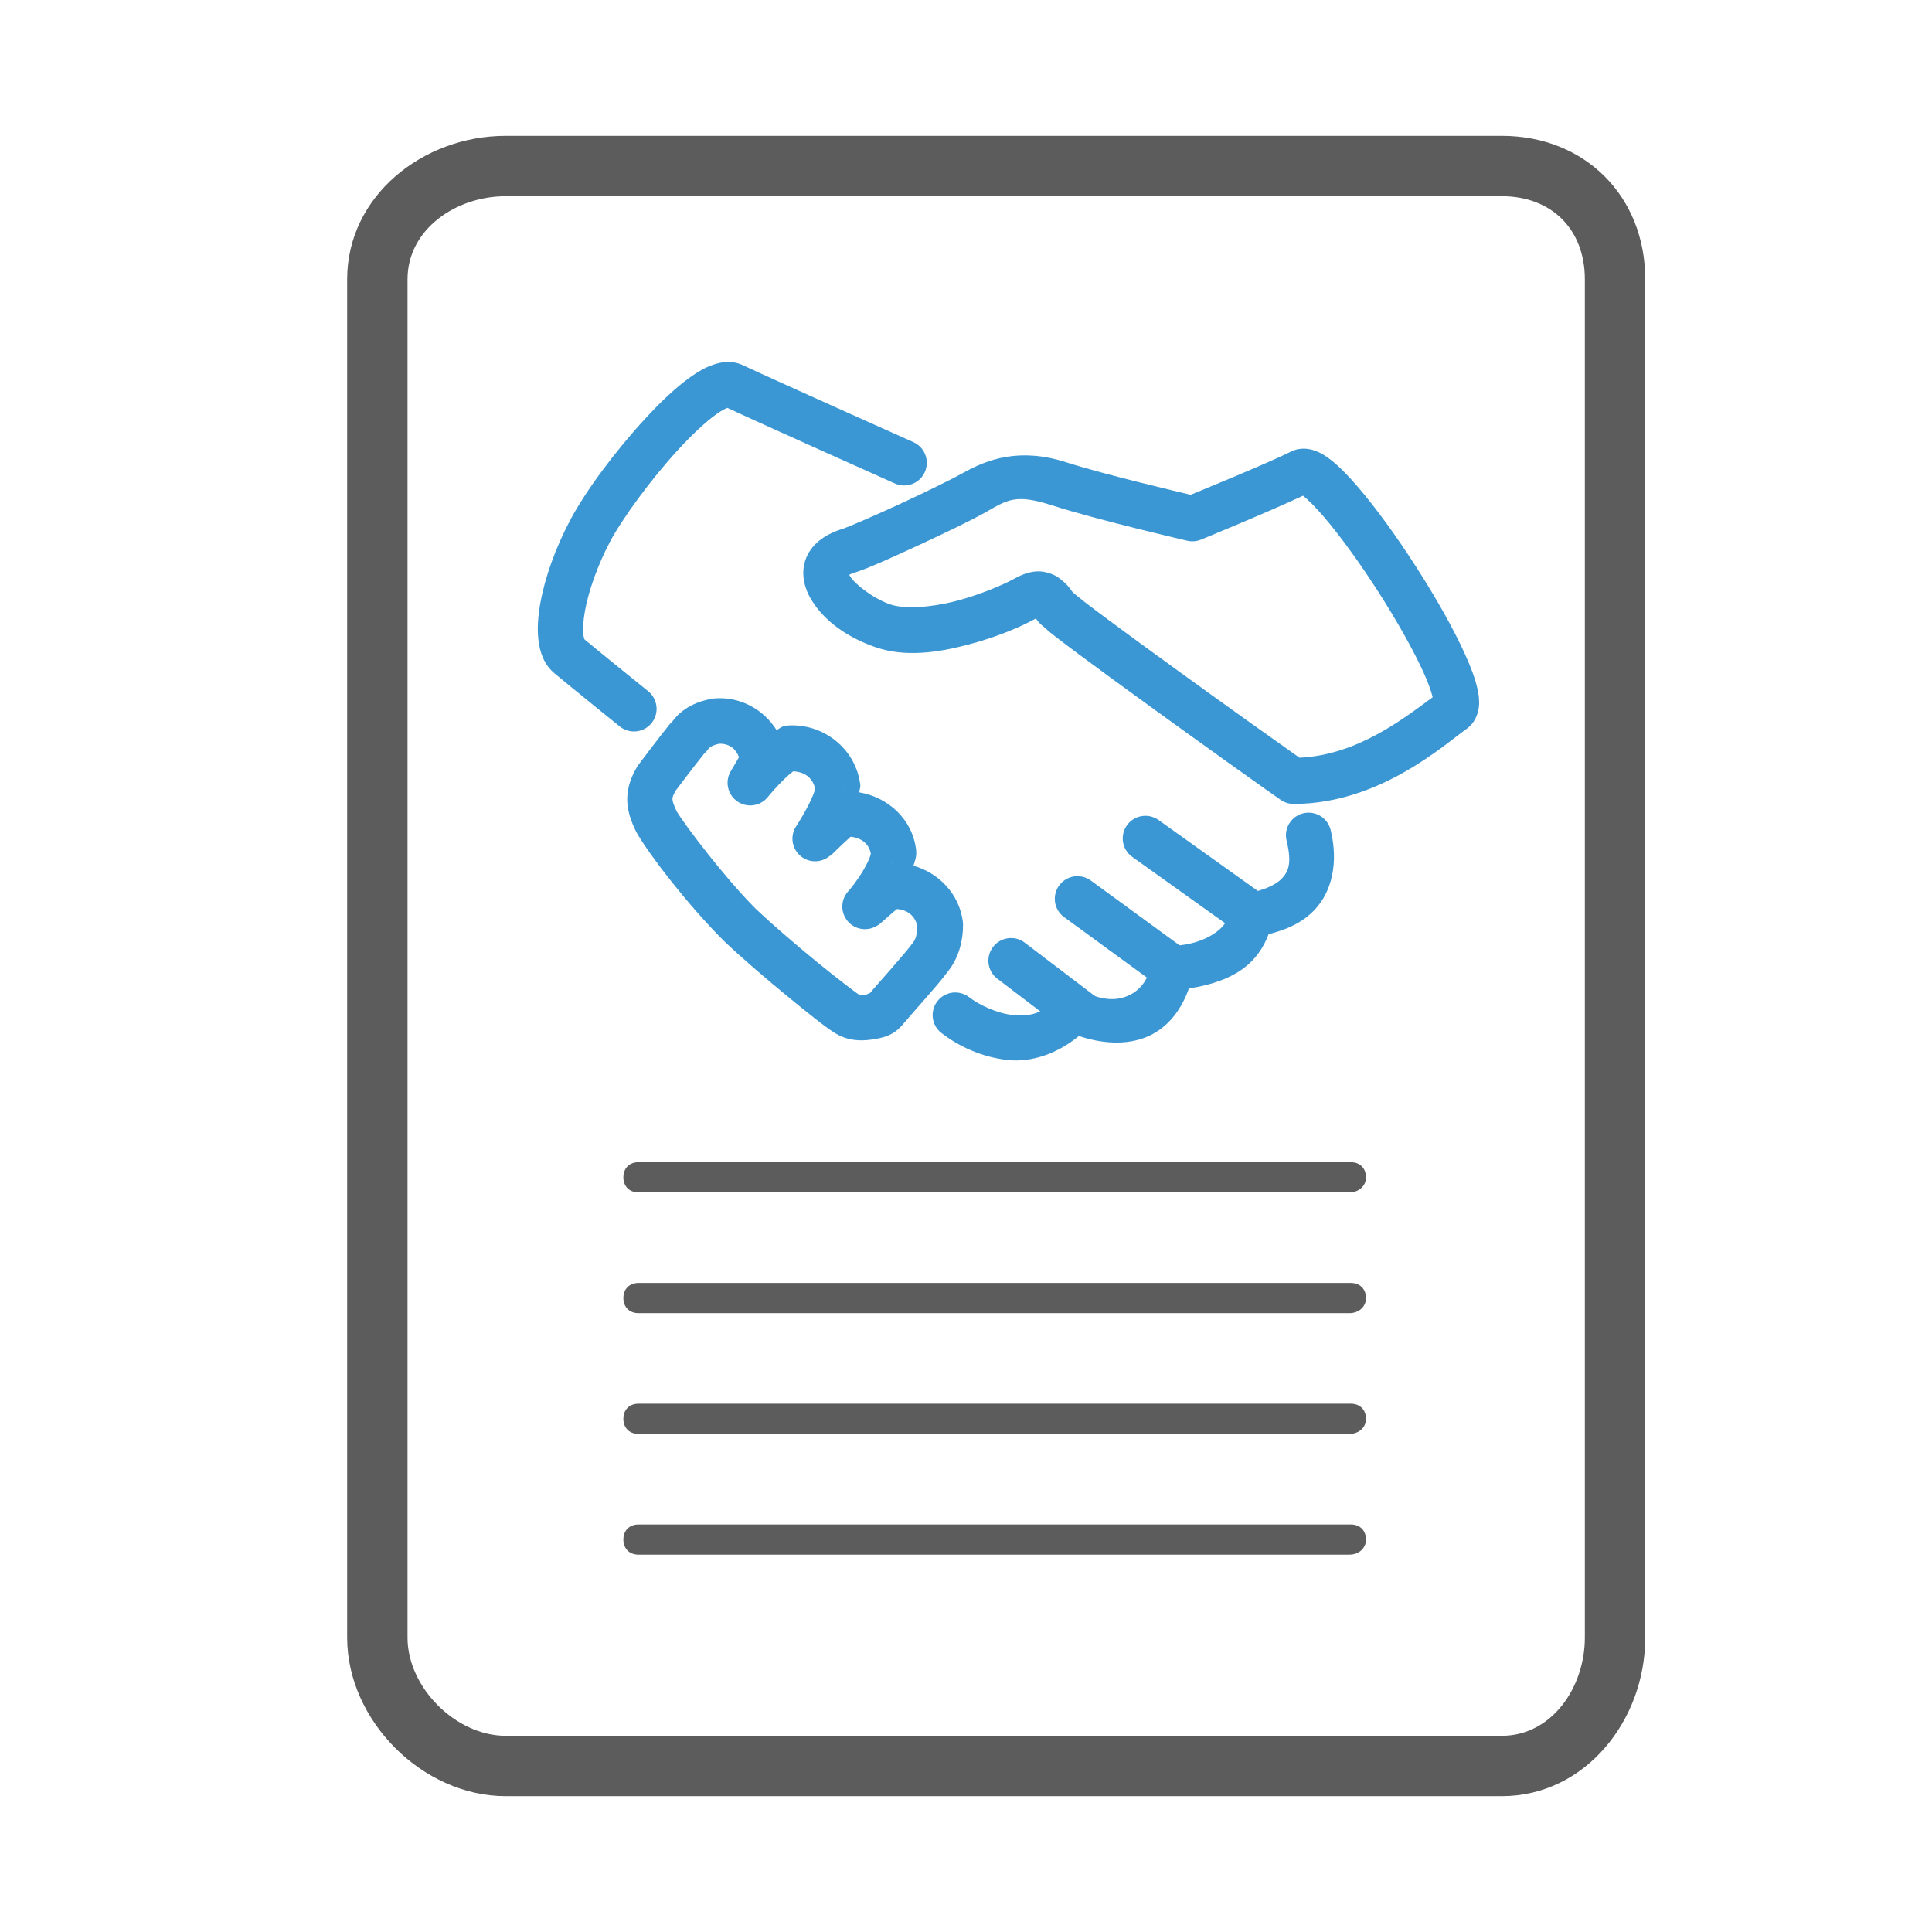
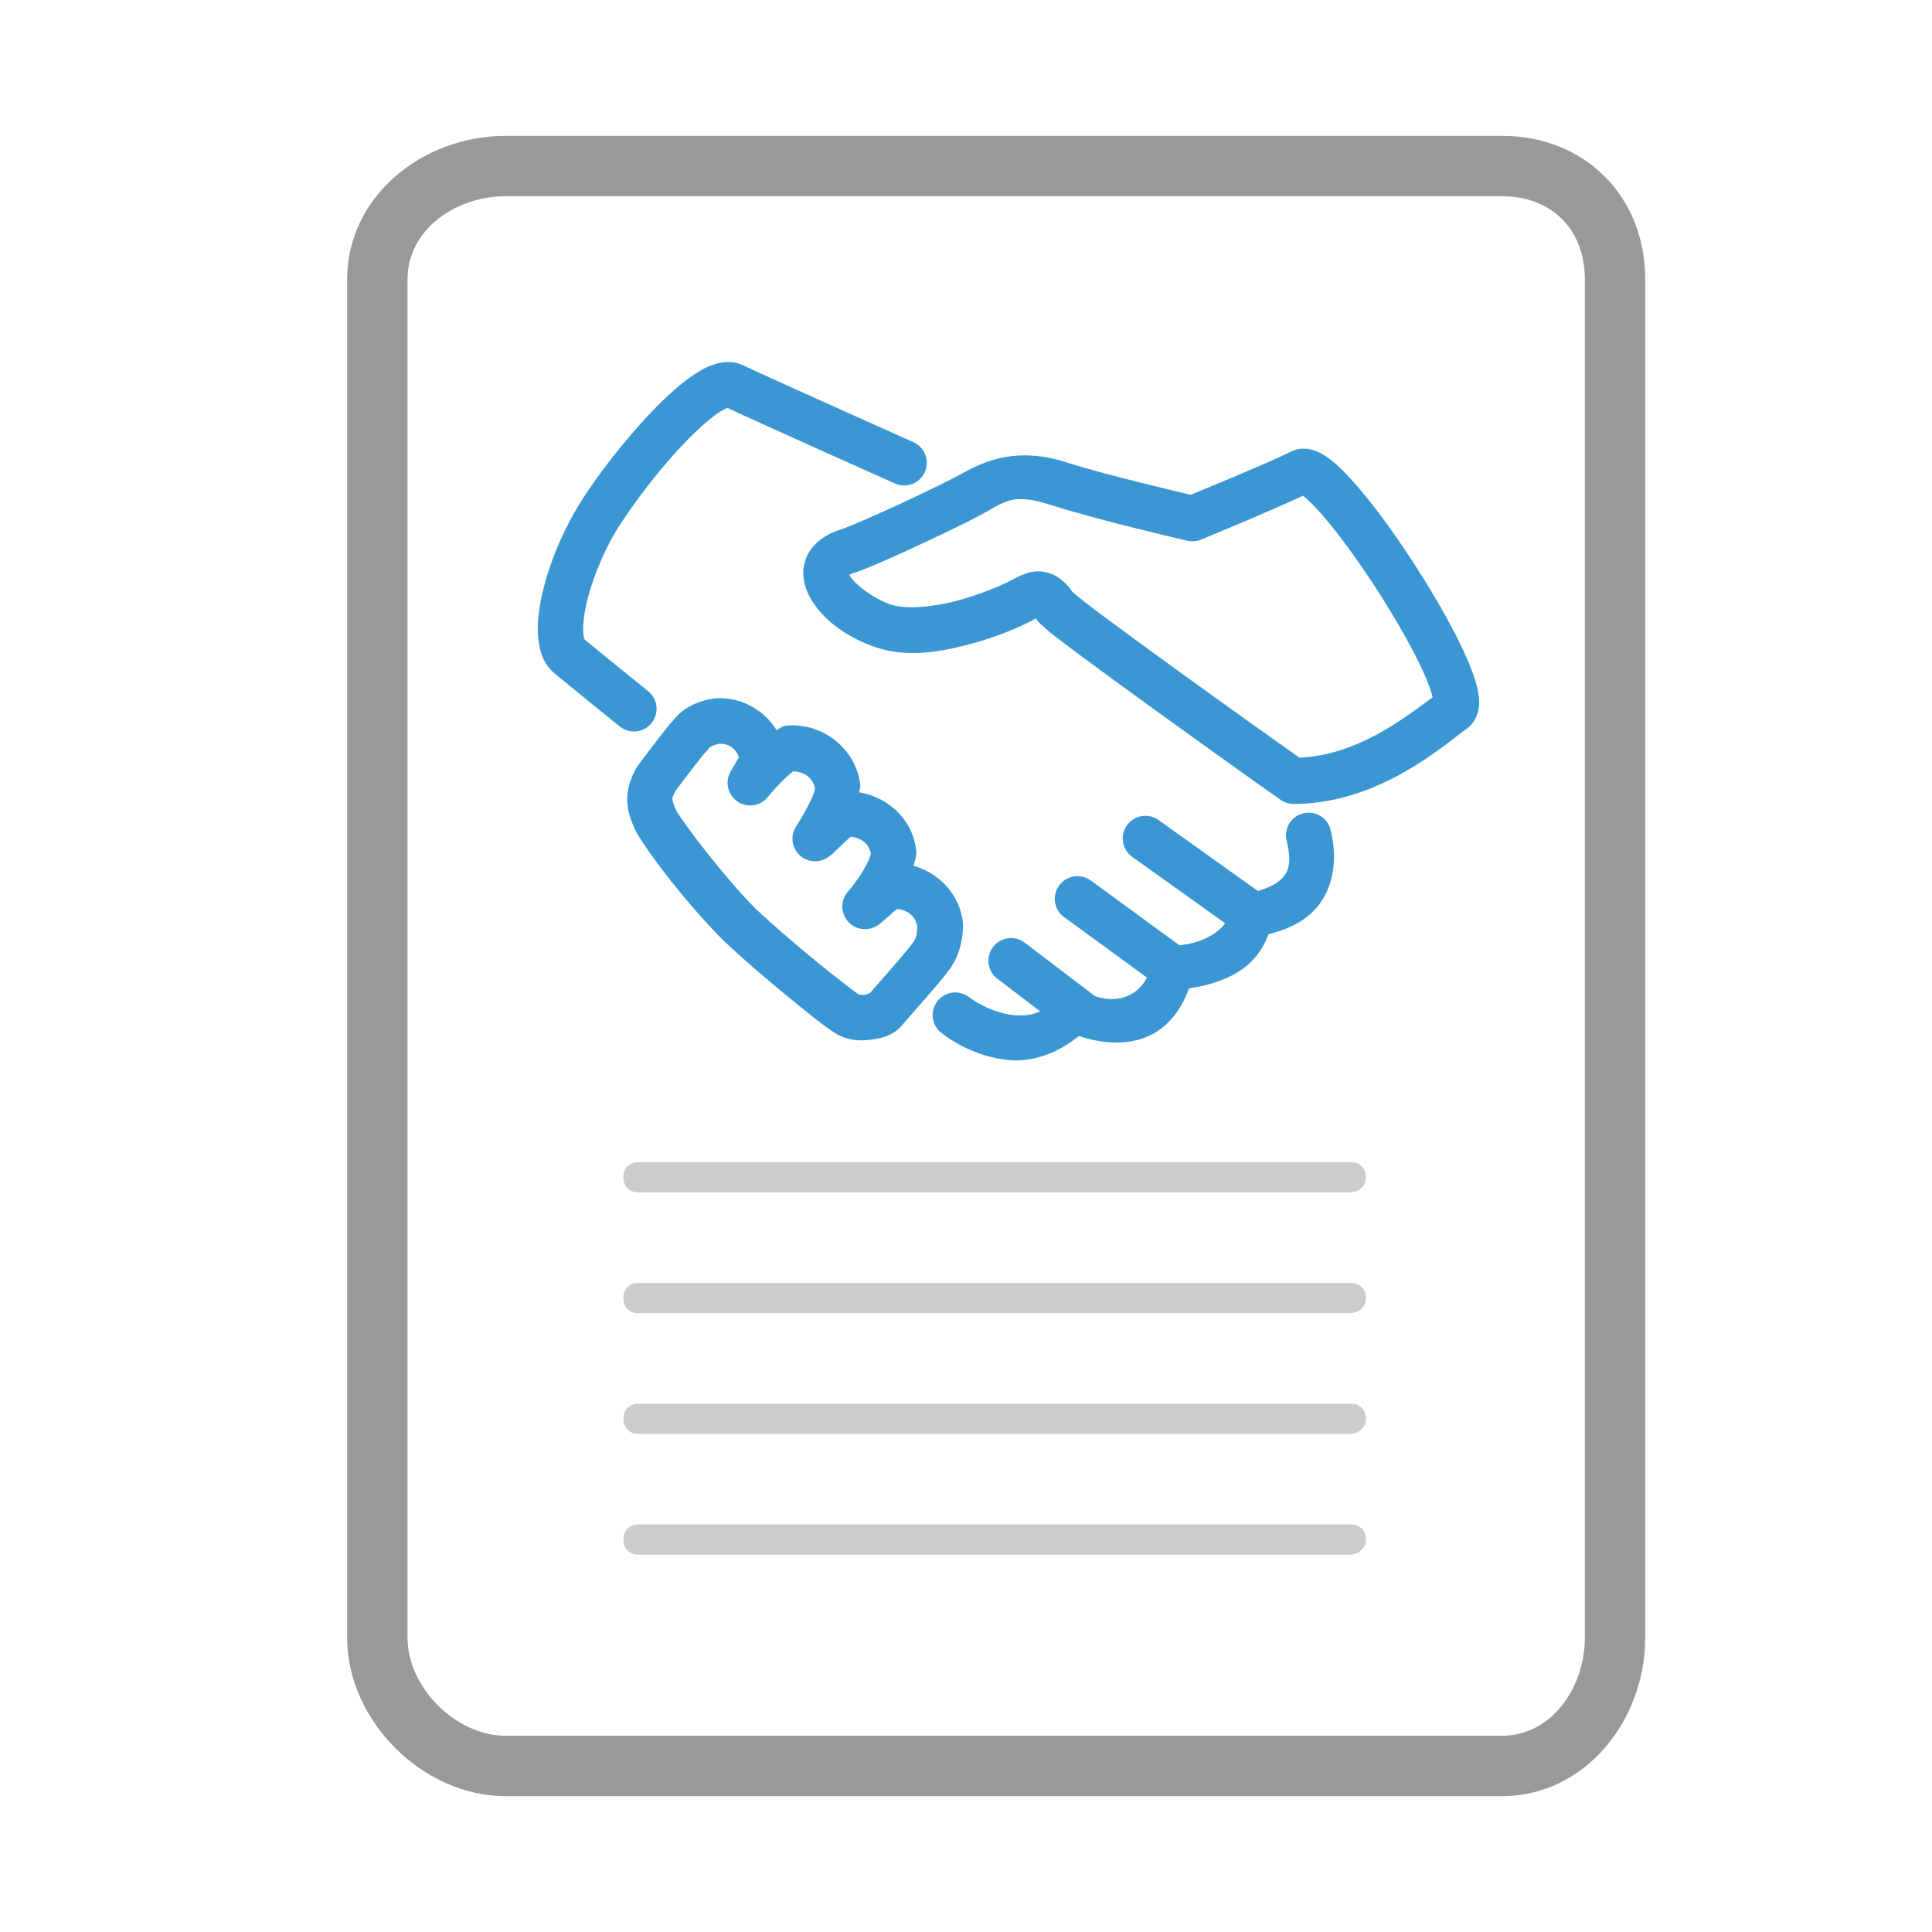
<svg xmlns="http://www.w3.org/2000/svg" enable-background="new 0 0 128 128" height="128px" id="Layer_1" version="1.1" viewBox="0 0 128 128" width="128px" xml:space="preserve">
  <defs id="defs42" />
-   <g id="g4660" transform="translate(0,4)">
-     <path style="fill:#5c5c5c;fill-opacity:1" id="path30" d="m 89.4,75 -47.1,0 c -0.6,0 -1,-0.4 -1,-1 0,-0.6 0.4,-1 1,-1 l 47.2,0 c 0.6,0 1,0.4 1,1 0,0.6 -0.5,1 -1.1,1 z" />
-     <path style="fill:#5c5c5c;fill-opacity:1" id="path32" d="m 89.4,83 -47.1,0 c -0.6,0 -1,-0.4 -1,-1 0,-0.6 0.4,-1 1,-1 l 47.2,0 c 0.6,0 1,0.4 1,1 0,0.6 -0.5,1 -1.1,1 z" />
-     <path style="fill:#5c5c5c;fill-opacity:1" id="path34" d="m 89.4,91 -47.1,0 c -0.6,0 -1,-0.4 -1,-1 0,-0.6 0.4,-1 1,-1 l 47.2,0 c 0.6,0 1,0.4 1,1 0,0.6 -0.5,1 -1.1,1 z" />
-     <path style="fill:#5c5c5c;fill-opacity:1" id="path36" d="m 89.4,99 -47.1,0 c -0.6,0 -1,-0.4 -1,-1 0,-0.6 0.4,-1 1,-1 l 47.2,0 c 0.6,0 1,0.4 1,1 0,0.6 -0.5,1 -1.1,1 z" />
+   <g id="g4660" transform="translate(0,4)" style="fill:#cccccc;fill-opacity:1">
+     <path style="fill:#cccccc;fill-opacity:1" id="path30" d="m 89.4,75 -47.1,0 c -0.6,0 -1,-0.4 -1,-1 0,-0.6 0.4,-1 1,-1 l 47.2,0 c 0.6,0 1,0.4 1,1 0,0.6 -0.5,1 -1.1,1 z" />
+     <path style="fill:#cccccc;fill-opacity:1" id="path32" d="m 89.4,83 -47.1,0 c -0.6,0 -1,-0.4 -1,-1 0,-0.6 0.4,-1 1,-1 l 47.2,0 c 0.6,0 1,0.4 1,1 0,0.6 -0.5,1 -1.1,1 z" />
+     <path style="fill:#cccccc;fill-opacity:1" id="path34" d="m 89.4,91 -47.1,0 c -0.6,0 -1,-0.4 -1,-1 0,-0.6 0.4,-1 1,-1 l 47.2,0 c 0.6,0 1,0.4 1,1 0,0.6 -0.5,1 -1.1,1 z" />
+     <path style="fill:#cccccc;fill-opacity:1" id="path36" d="m 89.4,99 -47.1,0 c -0.6,0 -1,-0.4 -1,-1 0,-0.6 0.4,-1 1,-1 l 47.2,0 c 0.6,0 1,0.4 1,1 0,0.6 -0.5,1 -1.1,1 z" />
  </g>
-   <path d="M99.5,9h-66C28,9,23,13,23,18.5v90c0,5.5,5,10.5,10.5,10.5h66c5.5,0,9.5-5,9.5-10.5v-90C109,13,105,9,99.5,9  z M105,108.5c0,3.3-2.2,6.5-5.5,6.5h-66c-3.3,0-6.5-3.2-6.5-6.5v-90c0-3.3,3.2-5.5,6.5-5.5h66c3.3,0,5.5,2.2,5.5,5.5V108.5z" fill="#2C3E50" id="path38" style="fill:#5c5c5c;fill-opacity:1" />
+   <path d="M99.5,9h-66C28,9,23,13,23,18.5v90c0,5.5,5,10.5,10.5,10.5h66c5.5,0,9.5-5,9.5-10.5v-90C109,13,105,9,99.5,9  z M105,108.5c0,3.3-2.2,6.5-5.5,6.5h-66c-3.3,0-6.5-3.2-6.5-6.5v-90c0-3.3,3.2-5.5,6.5-5.5h66c3.3,0,5.5,2.2,5.5,5.5V108.5z" fill="#2C3E50" id="path38" style="fill:#999999;fill-opacity:1" />
  <g style="fill:#3b97d3;fill-opacity:1" id="g4651" transform="translate(-116.6102,16.20339)">
    <path style="color:#000000;font-style:normal;font-variant:normal;font-weight:normal;font-stretch:normal;font-size:medium;line-height:normal;font-family:sans-serif;text-indent:0;text-align:start;text-decoration:none;text-decoration-line:none;text-decoration-style:solid;text-decoration-color:#000000;letter-spacing:normal;word-spacing:normal;text-transform:none;direction:ltr;block-progression:tb;writing-mode:lr-tb;baseline-shift:baseline;text-anchor:start;white-space:normal;clip-rule:nonzero;display:inline;overflow:visible;visibility:visible;opacity:1;isolation:auto;mix-blend-mode:normal;color-interpolation:sRGB;color-interpolation-filters:linearRGB;solid-color:#000000;solid-opacity:1;fill:#3b97d3;fill-opacity:1;fill-rule:nonzero;stroke:none;stroke-width:3;stroke-linecap:round;stroke-linejoin:round;stroke-miterlimit:10;stroke-dasharray:none;stroke-dashoffset:0;stroke-opacity:1;color-rendering:auto;image-rendering:auto;shape-rendering:auto;text-rendering:auto;enable-background:accumulate" d="m 164.019,30.062 a 1.5,1.5 0 0 0 -0.119,0.014 c -0.977,0.14 -2.116,0.572 -2.836,1.652 l 0.188,-0.229 -0.199,0.199 a 1.5,1.5 0 0 0 -0.111,0.123 c -0.83,1.038 -2.027,2.639 -2.027,2.639 a 1.5,1.5 0 0 0 -0.088,0.127 c -0.379,0.632 -0.662,1.363 -0.662,2.146 1e-5,0.783 0.255,1.493 0.607,2.197 a 1.5,1.5 0 0 0 0.047,0.084 c 0.893,1.531 3.406,4.777 5.734,7.105 a 1.5,1.5 0 0 0 0.025,0.023 c 1.153,1.1 2.74,2.46 4.158,3.625 1.419,1.165 2.501,2.037 3.182,2.463 0.848,0.53 1.712,0.549 2.469,0.436 0.756,-0.113 1.456,-0.268 2.098,-1.07 0.109,-0.136 0.754,-0.869 1.371,-1.574 0.595,-0.679 1.149,-1.314 1.52,-1.82 0.732,-0.887 1.039,-2.027 1.039,-3.143 a 1.5,1.5 0 0 0 -0.012,-0.186 c -0.23,-1.843 -1.589,-3.242 -3.275,-3.719 0.097,-0.318 0.229,-0.605 0.178,-1.062 a 1.5,1.5 0 0 0 -0.004,-0.019 c -0.252,-2.017 -1.862,-3.464 -3.771,-3.783 0.018,-0.179 0.101,-0.288 0.072,-0.518 -0.296,-2.371 -2.443,-4.056 -4.781,-3.91 a 1.5,1.5 0 0 0 -0.119,0.012 c -0.334,0.048 -0.441,0.19 -0.641,0.295 -0.835,-1.336 -2.351,-2.213 -4.041,-2.107 z m 0.244,3.01 c 0.686,-0.02 1.108,0.354 1.307,0.889 -0.037,0.065 -0.064,0.116 -0.104,0.184 -0.218,0.375 -0.439,0.744 -0.439,0.744 a 1.5,1.5 0 0 0 2.457,1.709 c 0.147,-0.183 0.614,-0.725 1.064,-1.164 0.225,-0.219 0.452,-0.416 0.609,-0.533 0.774,0.021 1.37,0.474 1.467,1.246 -0.03,-0.243 0.002,-0.091 -0.068,0.117 -0.07,0.208 -0.199,0.503 -0.348,0.801 -0.298,0.596 -0.686,1.227 -0.844,1.463 a 1.5,1.5 0 0 0 2.08,2.08 c 0.347,-0.231 0.407,-0.329 0.596,-0.508 0.189,-0.179 0.398,-0.383 0.6,-0.572 0.128,-0.12 0.223,-0.202 0.328,-0.295 0.706,0.068 1.253,0.479 1.35,1.201 -0.019,-0.175 0.002,-0.06 -0.078,0.15 -0.084,0.222 -0.235,0.531 -0.412,0.838 -0.355,0.613 -0.881,1.283 -0.975,1.377 a 1.5,1.5 0 0 0 1.73,2.402 c 0.316,-0.158 0.318,-0.201 0.4,-0.268 0.082,-0.067 0.159,-0.134 0.242,-0.207 0.167,-0.146 0.354,-0.315 0.535,-0.473 0.109,-0.095 0.186,-0.156 0.277,-0.23 0.695,0.054 1.218,0.459 1.344,1.145 -0.015,0.555 -0.086,0.849 -0.322,1.133 a 1.5,1.5 0 0 0 -0.068,0.088 c -0.132,0.185 -0.787,0.964 -1.395,1.658 -0.608,0.694 -1.164,1.312 -1.455,1.676 0.242,-0.302 0.043,-0.058 -0.201,-0.021 -0.244,0.036 -0.481,-0.044 -0.434,-0.014 -0.119,-0.074 -1.486,-1.102 -2.867,-2.236 -1.376,-1.13 -2.929,-2.465 -3.977,-3.463 -2.058,-2.061 -4.697,-5.554 -5.225,-6.447 -0.212,-0.441 -0.275,-0.697 -0.275,-0.807 0,-0.112 0.032,-0.244 0.227,-0.576 0.087,-0.116 1.116,-1.482 1.855,-2.41 l 0.127,-0.127 a 1.5,1.5 0 0 0 0.188,-0.229 c 0.073,-0.11 0.339,-0.25 0.703,-0.32 z m 8.35,3.088 c -0.023,0 -0.011,0.009 -0.033,0.01 -0.021,0.001 -0.04,-0.009 -0.061,-0.008 l 0.094,-0.002 z m 3.1,4.801 c -0.023,0 -0.013,0.009 -0.035,0.01 -0.02,9.9e-4 -0.038,-0.009 -0.059,-0.008 l 0.094,-0.002 z" id="path5-2" />
    <path style="color:#000000;font-style:normal;font-variant:normal;font-weight:normal;font-stretch:normal;font-size:medium;line-height:normal;font-family:sans-serif;text-indent:0;text-align:start;text-decoration:none;text-decoration-line:none;text-decoration-style:solid;text-decoration-color:#000000;letter-spacing:normal;word-spacing:normal;text-transform:none;direction:ltr;block-progression:tb;writing-mode:lr-tb;baseline-shift:baseline;text-anchor:start;white-space:normal;clip-rule:nonzero;display:inline;overflow:visible;visibility:visible;opacity:1;isolation:auto;mix-blend-mode:normal;color-interpolation:sRGB;color-interpolation-filters:linearRGB;solid-color:#000000;solid-opacity:1;fill:#3b97d3;fill-opacity:1;fill-rule:nonzero;stroke:none;stroke-width:3;stroke-linecap:round;stroke-linejoin:round;stroke-miterlimit:10;stroke-dasharray:none;stroke-dashoffset:0;stroke-opacity:1;color-rendering:auto;image-rendering:auto;shape-rendering:auto;text-rendering:auto;enable-background:accumulate" d="m 164.817,7.778 c -0.342,0.006 -0.663,0.082 -0.939,0.176 -0.553,0.188 -1.035,0.476 -1.525,0.824 -0.981,0.697 -1.986,1.661 -2.992,2.752 -2.012,2.182 -3.96,4.809 -4.975,6.727 -0.968,1.828 -1.663,3.761 -1.975,5.486 -0.156,0.863 -0.22,1.672 -0.129,2.449 0.091,0.777 0.339,1.609 1.07,2.219 1.231,1.026 4.318,3.516 4.318,3.516 a 1.5,1.5 0 1 0 1.883,-2.336 c 0,0 -3.113,-2.511 -4.281,-3.484 0.131,0.109 0.028,0.08 -0.012,-0.262 -0.04,-0.341 -0.016,-0.908 0.104,-1.57 0.239,-1.324 0.842,-3.042 1.674,-4.613 0.785,-1.483 2.689,-4.104 4.527,-6.098 0.919,-0.997 1.838,-1.852 2.525,-2.34 0.324,-0.23 0.579,-0.354 0.711,-0.404 2.245,1.054 11.1,5.01 11.1,5.01 a 1.5,1.5 0 1 0 1.223,-2.74 c 0,0 -9.403,-4.203 -11.24,-5.072 -0.362,-0.181 -0.725,-0.244 -1.066,-0.238 z" id="path7-9" />
    <path style="color:#000000;font-style:normal;font-variant:normal;font-weight:normal;font-stretch:normal;font-size:medium;line-height:normal;font-family:sans-serif;text-indent:0;text-align:start;text-decoration:none;text-decoration-line:none;text-decoration-style:solid;text-decoration-color:#000000;letter-spacing:normal;word-spacing:normal;text-transform:none;direction:ltr;block-progression:tb;writing-mode:lr-tb;baseline-shift:baseline;text-anchor:start;white-space:normal;clip-rule:nonzero;display:inline;overflow:visible;visibility:visible;opacity:1;isolation:auto;mix-blend-mode:normal;color-interpolation:sRGB;color-interpolation-filters:linearRGB;solid-color:#000000;solid-opacity:1;fill:#3b97d3;fill-opacity:1;fill-rule:nonzero;stroke:none;stroke-width:3;stroke-linecap:round;stroke-linejoin:round;stroke-miterlimit:10;stroke-dasharray:none;stroke-dashoffset:0;stroke-opacity:1;color-rendering:auto;image-rendering:auto;shape-rendering:auto;text-rendering:auto;enable-background:accumulate" d="m 203.228,37.64 a 1.5,1.5 0 0 0 -1.373,1.875 c 0.369,1.516 0.094,2.054 -0.328,2.496 -0.422,0.442 -1.284,0.799 -2.271,0.971 a 1.5,1.5 0 0 0 -1.242,1.479 c 0,0.083 -0.171,0.602 -0.801,1.074 -0.63,0.472 -1.634,0.885 -2.947,0.926 a 1.5,1.5 0 0 0 -1.441,1.32 c -0.092,0.771 -0.565,1.5 -1.277,1.887 -0.712,0.387 -1.683,0.521 -3.078,-0.156 a 1.5,1.5 0 0 0 -1.791,0.369 c -0.933,1.082 -1.874,1.275 -2.961,1.162 -1.087,-0.112 -2.253,-0.685 -2.893,-1.174 a 1.5,1.5 0 1 0 -1.822,2.383 c 1.061,0.811 2.593,1.588 4.406,1.775 1.521,0.157 3.223,-0.398 4.678,-1.594 1.786,0.598 3.544,0.603 4.895,-0.131 1.211,-0.658 1.954,-1.783 2.398,-3.021 1.42,-0.207 2.694,-0.64 3.635,-1.346 0.8,-0.6 1.319,-1.385 1.645,-2.246 1.066,-0.272 2.159,-0.683 3.041,-1.607 1.128,-1.183 1.603,-3.094 1.072,-5.277 a 1.5,1.5 0 0 0 -1.543,-1.164 z" id="path9-1" />
    <path style="color:#000000;font-style:normal;font-variant:normal;font-weight:normal;font-stretch:normal;font-size:medium;line-height:normal;font-family:sans-serif;text-indent:0;text-align:start;text-decoration:none;text-decoration-line:none;text-decoration-style:solid;text-decoration-color:#000000;letter-spacing:normal;word-spacing:normal;text-transform:none;direction:ltr;block-progression:tb;writing-mode:lr-tb;baseline-shift:baseline;text-anchor:start;white-space:normal;clip-rule:nonzero;display:inline;overflow:visible;visibility:visible;opacity:1;isolation:auto;mix-blend-mode:normal;color-interpolation:sRGB;color-interpolation-filters:linearRGB;solid-color:#000000;solid-opacity:1;fill:#3b97d3;fill-opacity:1;fill-rule:nonzero;stroke:none;stroke-width:3;stroke-linecap:round;stroke-linejoin:round;stroke-miterlimit:10;stroke-dasharray:none;stroke-dashoffset:0;stroke-opacity:1;color-rendering:auto;image-rendering:auto;shape-rendering:auto;text-rendering:auto;enable-background:accumulate" d="m 203.769,13.671 c -0.393,-0.148 -1.005,-0.264 -1.627,0.047 -1.5,0.75 -6.034,2.607 -6.648,2.859 -0.583,-0.137 -5.726,-1.344 -8.223,-2.146 -3.114,-1.001 -5.24,-0.21 -6.895,0.721 -0.689,0.387 -2.462,1.256 -4.145,2.035 -1.683,0.779 -3.442,1.533 -3.793,1.65 l 0.051,-0.018 c -1.096,0.322 -2.049,0.925 -2.463,1.932 -0.414,1.007 -0.112,2.047 0.344,2.791 0.912,1.488 2.503,2.531 4.254,3.135 1.973,0.68 4.121,0.347 6.051,-0.152 1.928,-0.499 3.591,-1.206 4.568,-1.756 1.4e-4,2.11e-4 0.002,-2.12e-4 0.002,0 0.091,0.138 0.153,0.269 0.613,0.639 0.24,0.226 0.444,0.385 0.811,0.668 0.415,0.32 0.954,0.726 1.586,1.195 1.265,0.939 2.901,2.132 4.604,3.365 3.406,2.467 7.075,5.089 8.594,6.152 a 1.5,1.5 0 0 0 0.859,0.271 c 5.7,0 10.004,-3.944 11.465,-4.975 0.558,-0.394 0.765,-1.015 0.812,-1.447 0.048,-0.432 -0.005,-0.787 -0.082,-1.15 -0.155,-0.727 -0.448,-1.489 -0.836,-2.348 -0.776,-1.718 -1.948,-3.777 -3.234,-5.779 -1.286,-2.002 -2.675,-3.931 -3.914,-5.363 -0.62,-0.716 -1.189,-1.305 -1.775,-1.756 -0.293,-0.225 -0.585,-0.423 -0.979,-0.57 z m -0.832,2.967 c 0.3,0.233 0.781,0.703 1.318,1.324 1.089,1.258 2.432,3.109 3.658,5.02 1.227,1.91 2.348,3.896 3.025,5.395 0.315,0.697 0.502,1.254 0.59,1.613 -1.931,1.416 -4.99,3.833 -8.824,4.006 -1.62,-1.14 -4.88,-3.465 -8.088,-5.789 -1.697,-1.229 -3.325,-2.417 -4.572,-3.344 -0.624,-0.463 -1.153,-0.862 -1.543,-1.162 -0.39,-0.301 -0.711,-0.584 -0.629,-0.502 a 1.5,1.5 0 0 0 -0.139,-0.123 c -0.183,-0.142 -0.212,-0.411 -0.93,-0.965 -0.359,-0.277 -0.999,-0.501 -1.545,-0.457 -0.546,0.043 -0.981,0.231 -1.453,0.482 a 1.5,1.5 0 0 0 -0.029,0.016 c -0.623,0.35 -2.206,1.043 -3.852,1.469 -1.646,0.426 -3.397,0.54 -4.324,0.221 -1.149,-0.396 -2.358,-1.354 -2.672,-1.865 -0.157,-0.256 -0.073,-0.216 -0.127,-0.084 -0.054,0.132 -0.07,-0.016 0.533,-0.193 a 1.5,1.5 0 0 0 0.051,-0.016 c 0.849,-0.283 2.39,-0.98 4.107,-1.775 1.717,-0.796 3.444,-1.628 4.355,-2.141 1.546,-0.869 2.018,-1.278 4.504,-0.479 2.963,0.952 8.918,2.332 8.918,2.332 a 1.5,1.5 0 0 0 0.908,-0.072 c 0,0 4.495,-1.844 6.758,-2.91 z" id="path11-2" />
    <path style="color:#000000;font-style:normal;font-variant:normal;font-weight:normal;font-stretch:normal;font-size:medium;line-height:normal;font-family:sans-serif;text-indent:0;text-align:start;text-decoration:none;text-decoration-line:none;text-decoration-style:solid;text-decoration-color:#000000;letter-spacing:normal;word-spacing:normal;text-transform:none;direction:ltr;block-progression:tb;writing-mode:lr-tb;baseline-shift:baseline;text-anchor:start;white-space:normal;clip-rule:nonzero;display:inline;overflow:visible;visibility:visible;opacity:1;isolation:auto;mix-blend-mode:normal;color-interpolation:sRGB;color-interpolation-filters:linearRGB;solid-color:#000000;solid-opacity:1;fill:#3b97d3;fill-opacity:1;fill-rule:nonzero;stroke:none;stroke-width:3;stroke-linecap:round;stroke-linejoin:round;stroke-miterlimit:10;stroke-dasharray:none;stroke-dashoffset:0;stroke-opacity:1;color-rendering:auto;image-rendering:auto;shape-rendering:auto;text-rendering:auto;enable-background:accumulate" d="m 183.542,45.946 a 1.5,1.5 0 0 0 -0.838,2.707 l 4.6,3.5 a 1.5,1.5 0 1 0 1.816,-2.389 l -4.6,-3.5 a 1.5,1.5 0 0 0 -0.979,-0.318 z" id="line13-7" />
    <path style="color:#000000;font-style:normal;font-variant:normal;font-weight:normal;font-stretch:normal;font-size:medium;line-height:normal;font-family:sans-serif;text-indent:0;text-align:start;text-decoration:none;text-decoration-line:none;text-decoration-style:solid;text-decoration-color:#000000;letter-spacing:normal;word-spacing:normal;text-transform:none;direction:ltr;block-progression:tb;writing-mode:lr-tb;baseline-shift:baseline;text-anchor:start;white-space:normal;clip-rule:nonzero;display:inline;overflow:visible;visibility:visible;opacity:1;isolation:auto;mix-blend-mode:normal;color-interpolation:sRGB;color-interpolation-filters:linearRGB;solid-color:#000000;solid-opacity:1;fill:#3b97d3;fill-opacity:1;fill-rule:nonzero;stroke:none;stroke-width:3;stroke-linecap:round;stroke-linejoin:round;stroke-miterlimit:10;stroke-dasharray:none;stroke-dashoffset:0;stroke-opacity:1;color-rendering:auto;image-rendering:auto;shape-rendering:auto;text-rendering:auto;enable-background:accumulate" d="m 187.913,41.849 a 1.5,1.5 0 0 0 -0.785,2.723 l 6.301,4.6 a 1.5,1.5 0 1 0 1.768,-2.424 l -6.299,-4.6 a 1.5,1.5 0 0 0 -0.984,-0.299 z" id="line15-0" />
    <path style="color:#000000;font-style:normal;font-variant:normal;font-weight:normal;font-stretch:normal;font-size:medium;line-height:normal;font-family:sans-serif;text-indent:0;text-align:start;text-decoration:none;text-decoration-line:none;text-decoration-style:solid;text-decoration-color:#000000;letter-spacing:normal;word-spacing:normal;text-transform:none;direction:ltr;block-progression:tb;writing-mode:lr-tb;baseline-shift:baseline;text-anchor:start;white-space:normal;clip-rule:nonzero;display:inline;overflow:visible;visibility:visible;opacity:1;isolation:auto;mix-blend-mode:normal;color-interpolation:sRGB;color-interpolation-filters:linearRGB;solid-color:#000000;solid-opacity:1;fill:#3b97d3;fill-opacity:1;fill-rule:nonzero;stroke:none;stroke-width:3;stroke-linecap:round;stroke-linejoin:round;stroke-miterlimit:10;stroke-dasharray:none;stroke-dashoffset:0;stroke-opacity:1;color-rendering:auto;image-rendering:auto;shape-rendering:auto;text-rendering:auto;enable-background:accumulate" d="m 192.546,37.847 a 1.5,1.5 0 0 0 -0.906,2.732 l 7,5 a 1.5,1.5 0 0 0 1.744,-2.441 l -7,-5 a 1.5,1.5 0 0 0 -0.838,-0.291 z" id="line17-9" />
  </g>
</svg>
